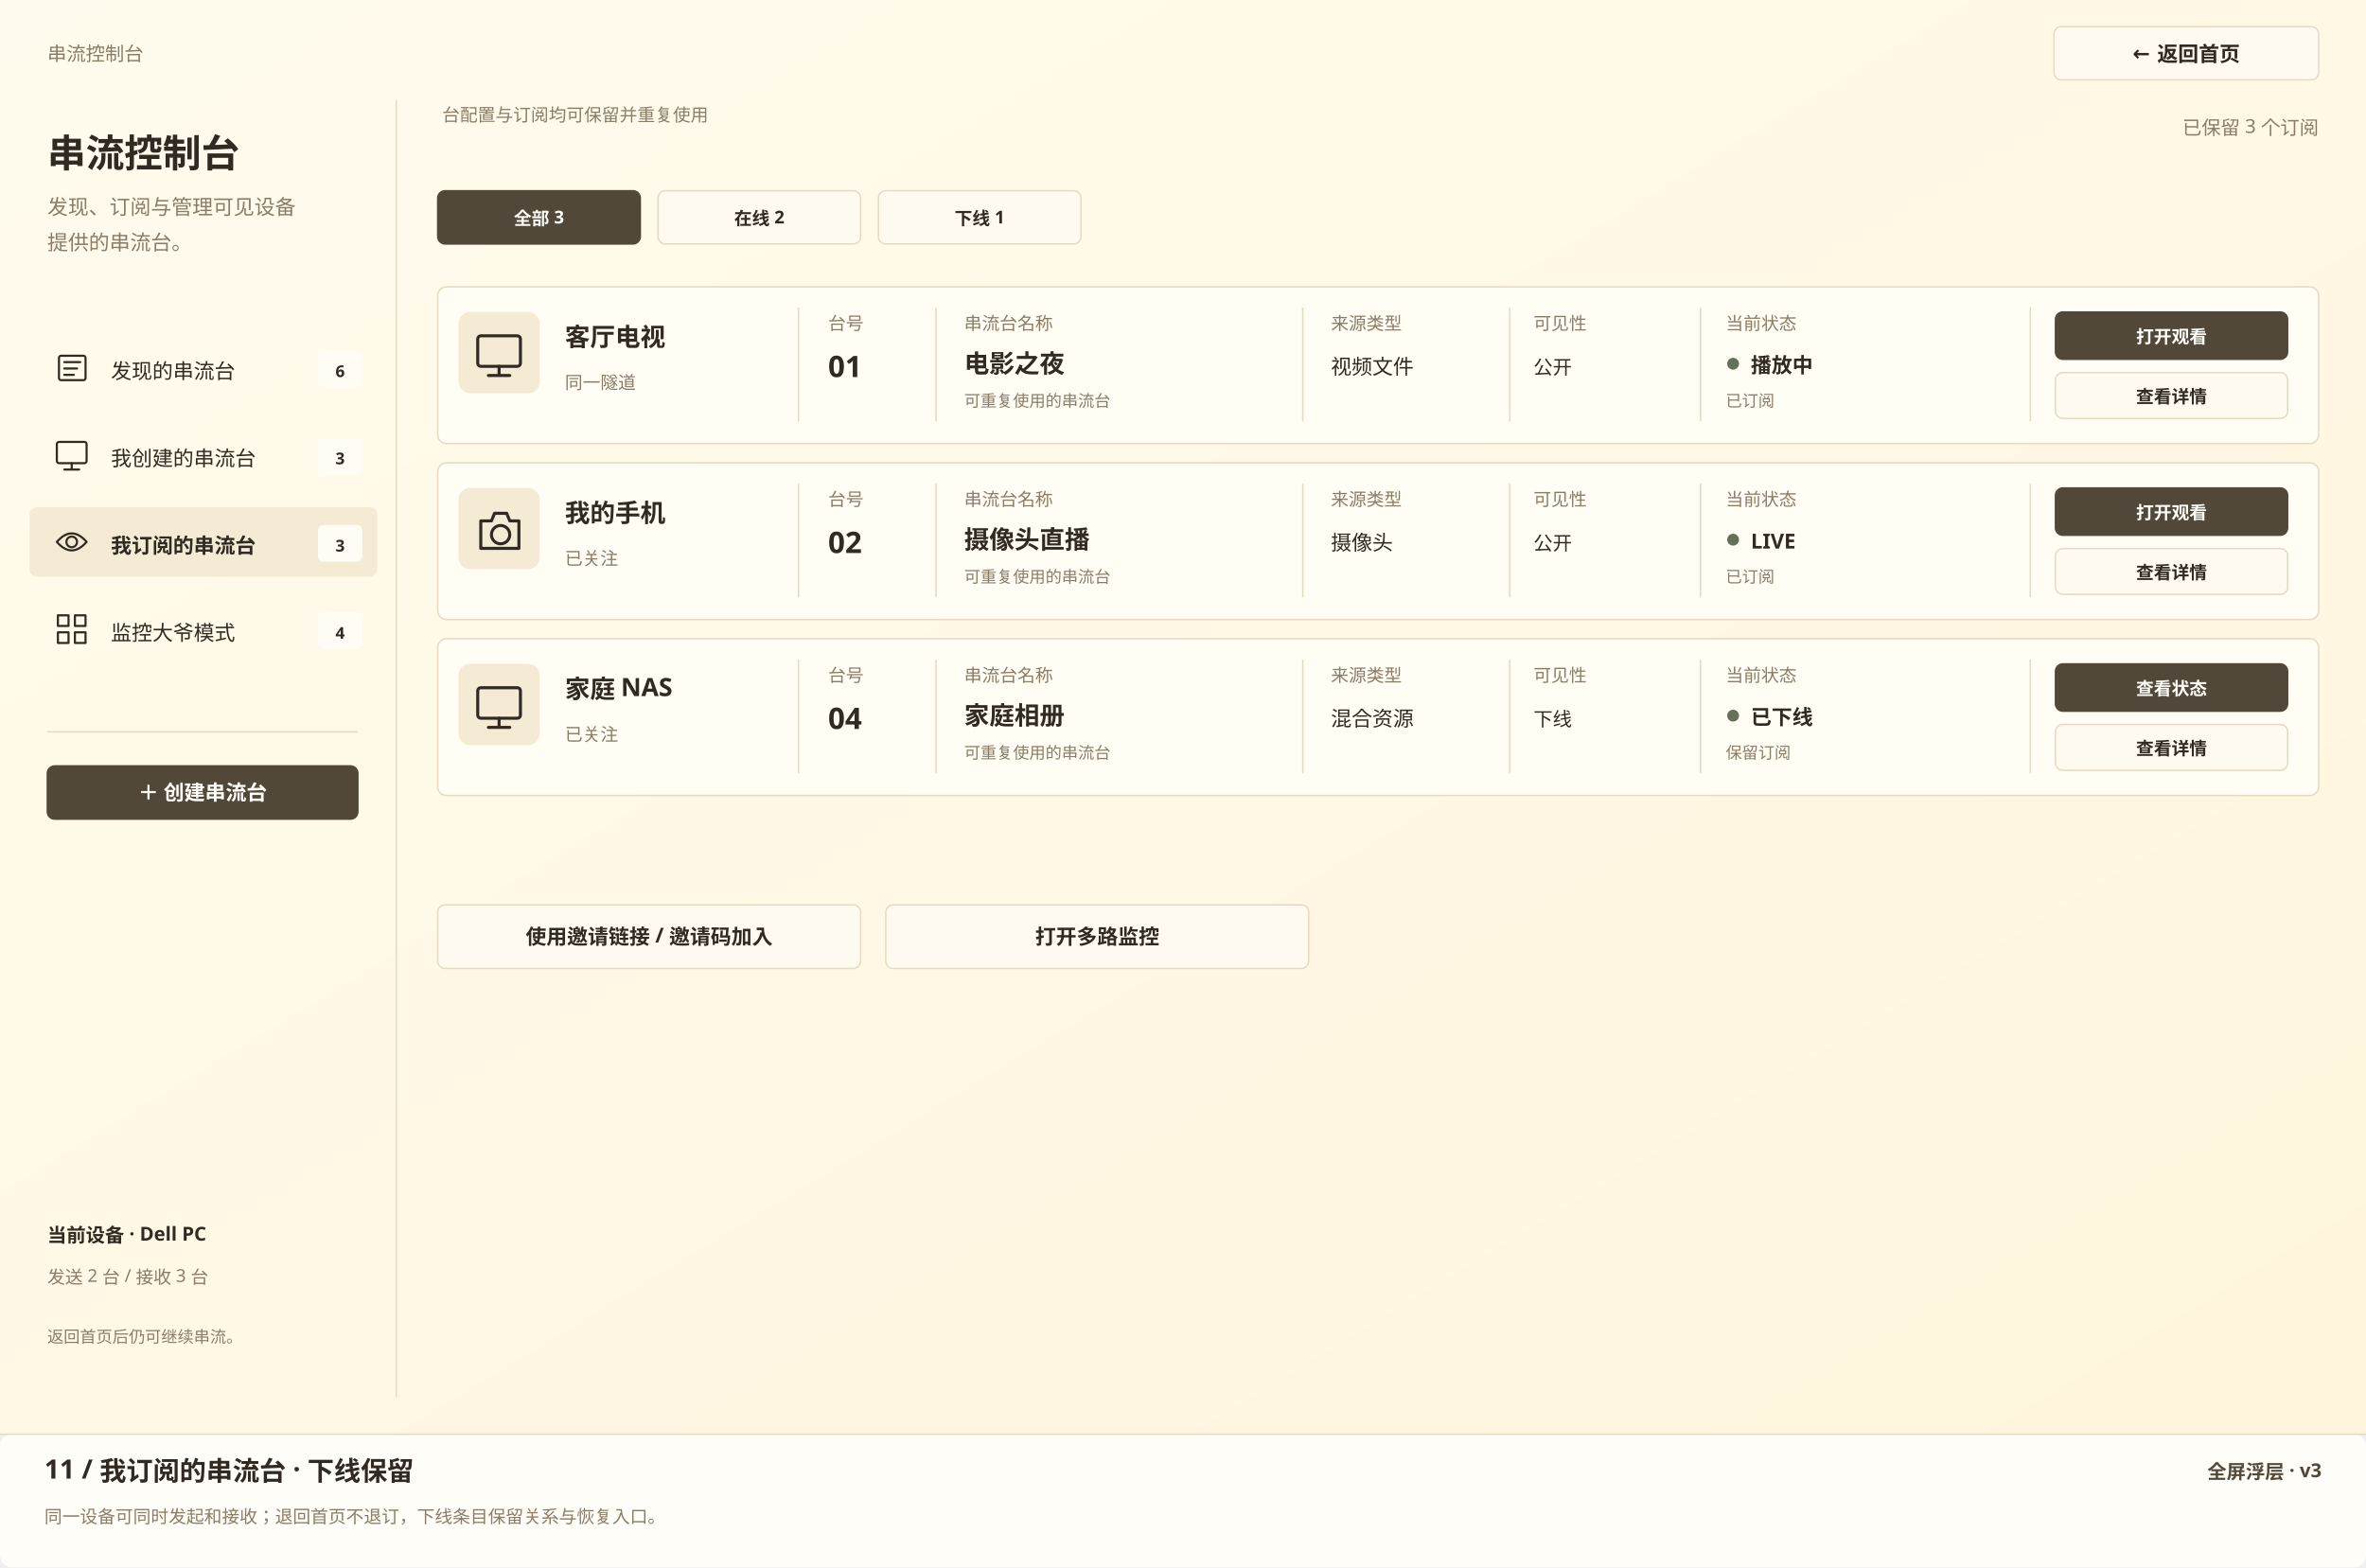
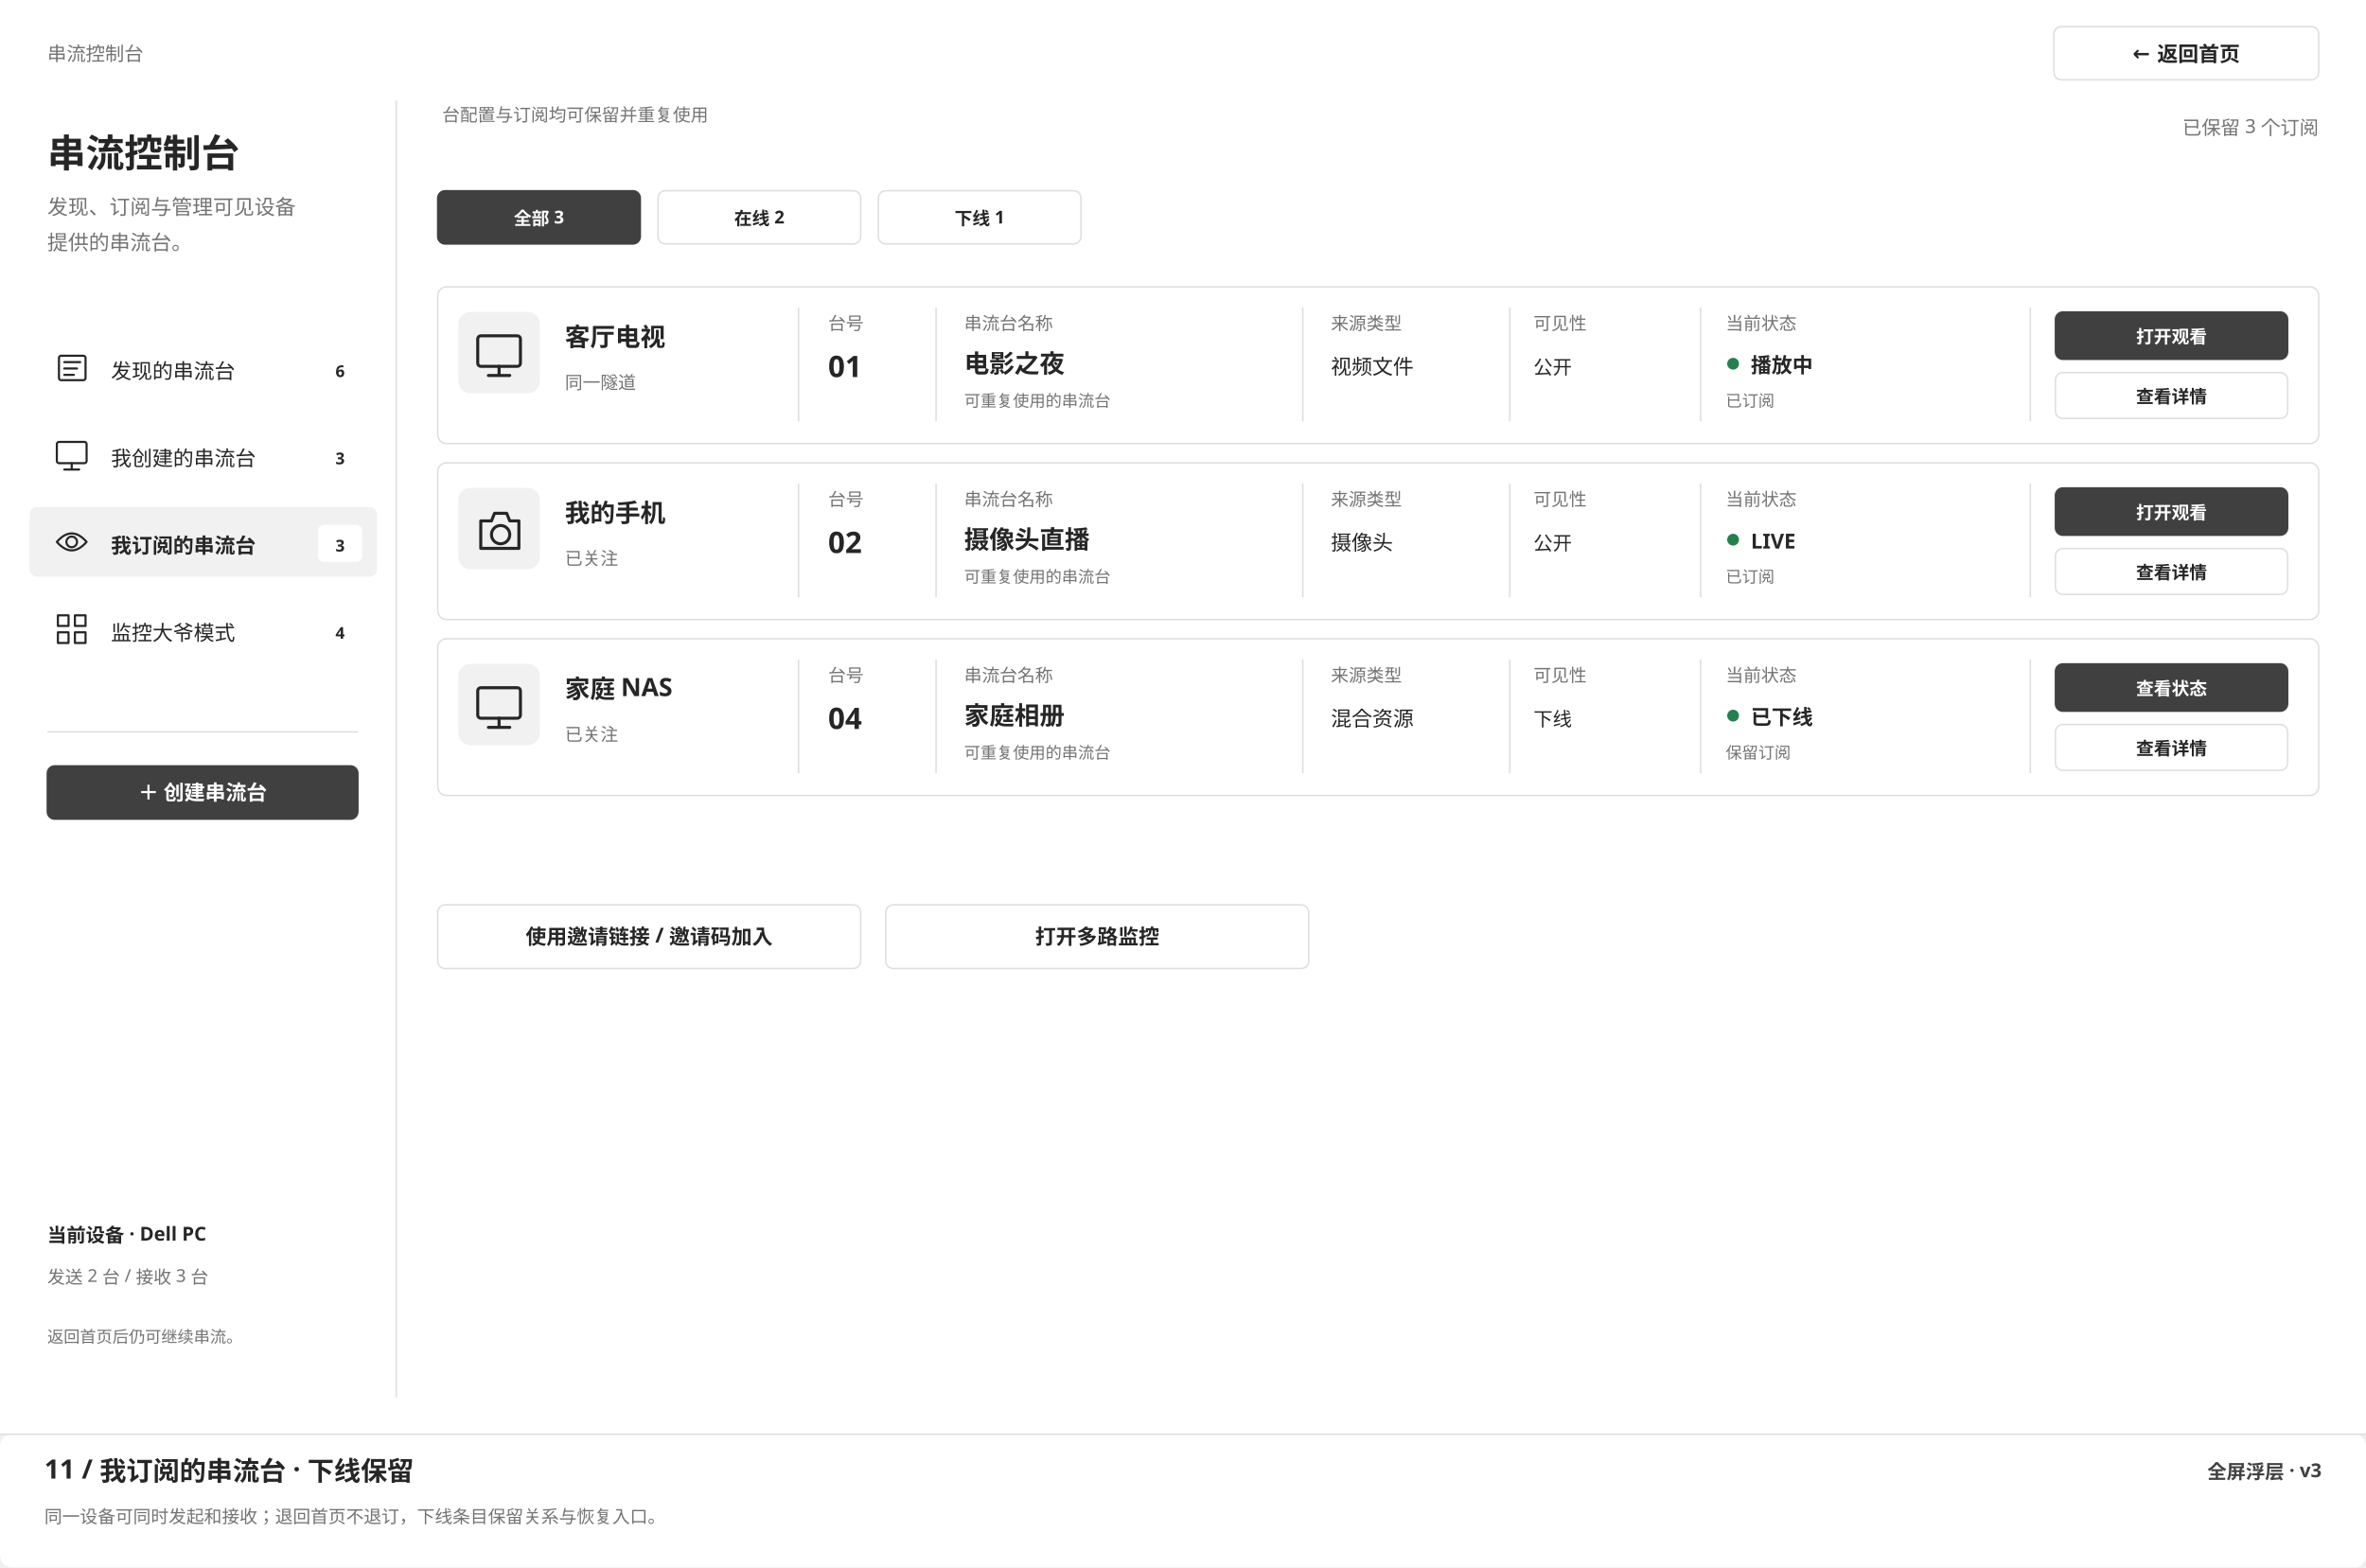
<svg xmlns="http://www.w3.org/2000/svg" width="1600" height="1060" viewBox="0 0 1600 1060">
  <defs>
    <linearGradient id="warm" x1="0" y1="0" x2="1" y2="1">
-       <stop stop-color="#fffbee" />
-       <stop offset="1" stop-color="#fff5dc" />
+       <stop stop-color="#ffffff" />
+       <stop offset="1" stop-color="#ffffff" />
    </linearGradient>
    <linearGradient id="land" x1="0" y1="0" x2="0" y2="1">
-       <stop stop-color="#aea58e" />
-       <stop offset="1" stop-color="#68614f" />
+       <stop stop-color="#a8a8a8" />
+       <stop offset="1" stop-color="#666666" />
    </linearGradient>
    <filter id="shadow">
-       <feDropShadow dx="0" dy="6" stdDeviation="9" flood-color="#3e3525" flood-opacity=".16" />
+       <feDropShadow dx="0" dy="6" stdDeviation="9" flood-color="#000000" flood-opacity=".16" />
    </filter>
  </defs>
  <rect x="0" y="0" width="1600" height="970" rx="0" fill="url(#warm)" stroke="none" />
-   <text x="32" y="41" font-family="Microsoft YaHei, Segoe UI, sans-serif" font-size="13" font-weight="400" text-anchor="start" fill="#8a7c67">串流控制台</text>
+   <text x="32" y="41" font-family="Microsoft YaHei, Segoe UI, sans-serif" font-size="13" font-weight="400" text-anchor="start" fill="#737373">串流控制台</text>
  <a href="02-discovery.svg" aria-label="返回串流控制台">
    <rect x="28" y="15" width="205" height="37" fill="transparent" />
  </a>
-   <rect x="1389" y="18" width="179" height="36" rx="5" fill="#fffaf0" stroke="#e6dac4" />
-   <text x="1478.5" y="41" font-family="Microsoft YaHei, Segoe UI, sans-serif" font-size="14" font-weight="600" text-anchor="middle" fill="#302a22">← 返回首页</text>
+   <rect x="1389" y="18" width="179" height="36" rx="5" fill="#ffffff" stroke="#dedede" />
+   <text x="1478.5" y="41" font-family="Microsoft YaHei, Segoe UI, sans-serif" font-size="14" font-weight="600" text-anchor="middle" fill="#262626">← 返回首页</text>
  <a href="22-home-background.svg" aria-label="← 返回首页">
    <rect x="1389" y="18" width="179" height="36" fill="transparent" />
  </a>
-   <line x1="268" y1="68" x2="268" y2="945" stroke="#e6dac4" stroke-width="1" />
-   <text x="32" y="113" font-family="Microsoft YaHei, Segoe UI, sans-serif" font-size="26" font-weight="700" text-anchor="start" fill="#302a22">串流控制台</text>
-   <text x="32" y="145" font-family="Microsoft YaHei, Segoe UI, sans-serif" font-size="14" font-weight="400" text-anchor="start" fill="#8a7c67">发现、订阅与管理可见设备</text>
-   <text x="32" y="169" font-family="Microsoft YaHei, Segoe UI, sans-serif" font-size="14" font-weight="400" text-anchor="start" fill="#8a7c67">提供的串流台。</text>
-   <g transform="translate(37 237) scale(0.71875)" fill="none" stroke="#302a22" stroke-width="2" stroke-linecap="round" stroke-linejoin="round">
+   <line x1="268" y1="68" x2="268" y2="945" stroke="#dedede" stroke-width="1" />
+   <text x="32" y="113" font-family="Microsoft YaHei, Segoe UI, sans-serif" font-size="26" font-weight="700" text-anchor="start" fill="#262626">串流控制台</text>
+   <text x="32" y="145" font-family="Microsoft YaHei, Segoe UI, sans-serif" font-size="14" font-weight="400" text-anchor="start" fill="#737373">发现、订阅与管理可见设备</text>
+   <text x="32" y="169" font-family="Microsoft YaHei, Segoe UI, sans-serif" font-size="14" font-weight="400" text-anchor="start" fill="#737373">提供的串流台。</text>
+   <g transform="translate(37 237) scale(0.71875)" fill="none" stroke="#262626" stroke-width="2" stroke-linecap="round" stroke-linejoin="round">
    <rect x="4" y="5" width="25" height="23" rx="2" />
    <path d="M9 11h15M9 17h12M9 23h9" />
  </g>
-   <text x="75" y="256" font-family="Microsoft YaHei, Segoe UI, sans-serif" font-size="14" font-weight="500" text-anchor="start" fill="#302a22">发现的串流台</text>
-   <rect x="215" y="237" width="30" height="25" rx="4" fill="#fffcf5" stroke="none" />
-   <text x="230" y="255" font-family="Microsoft YaHei, Segoe UI, sans-serif" font-size="11" font-weight="600" text-anchor="middle" fill="#302a22">6</text>
+   <text x="75" y="256" font-family="Microsoft YaHei, Segoe UI, sans-serif" font-size="14" font-weight="500" text-anchor="start" fill="#262626">发现的串流台</text>
+   <rect x="215" y="237" width="30" height="25" rx="4" fill="#ffffff" stroke="none" />
+   <text x="230" y="255" font-family="Microsoft YaHei, Segoe UI, sans-serif" font-size="11" font-weight="600" text-anchor="middle" fill="#262626">6</text>
  <a href="02-discovery.svg" aria-label="发现的串流台">
    <rect x="20" y="225" width="235" height="47" fill="transparent" />
  </a>
-   <g transform="translate(37 296) scale(0.71875)" fill="none" stroke="#302a22" stroke-width="2" stroke-linecap="round" stroke-linejoin="round">
+   <g transform="translate(37 296) scale(0.71875)" fill="none" stroke="#262626" stroke-width="2" stroke-linecap="round" stroke-linejoin="round">
    <rect x="2" y="4" width="28" height="20" rx="2" />
    <path d="M16 24v6M9 30h14" />
  </g>
-   <text x="75" y="315" font-family="Microsoft YaHei, Segoe UI, sans-serif" font-size="14" font-weight="500" text-anchor="start" fill="#302a22">我创建的串流台</text>
-   <rect x="215" y="296" width="30" height="25" rx="4" fill="#fffcf5" stroke="none" />
-   <text x="230" y="314" font-family="Microsoft YaHei, Segoe UI, sans-serif" font-size="11" font-weight="600" text-anchor="middle" fill="#302a22">3</text>
+   <text x="75" y="315" font-family="Microsoft YaHei, Segoe UI, sans-serif" font-size="14" font-weight="500" text-anchor="start" fill="#262626">我创建的串流台</text>
+   <rect x="215" y="296" width="30" height="25" rx="4" fill="#ffffff" stroke="none" />
+   <text x="230" y="314" font-family="Microsoft YaHei, Segoe UI, sans-serif" font-size="11" font-weight="600" text-anchor="middle" fill="#262626">3</text>
  <a href="10-my-stations.svg" aria-label="我创建的串流台">
    <rect x="20" y="284" width="235" height="47" fill="transparent" />
  </a>
-   <rect x="20" y="343" width="235" height="47" rx="5" fill="#f5ead4" stroke="none" />
-   <g transform="translate(37 355) scale(0.71875)" fill="none" stroke="#302a22" stroke-width="2" stroke-linecap="round" stroke-linejoin="round">
+   <rect x="20" y="343" width="235" height="47" rx="5" fill="#f1f1f1" stroke="none" />
+   <g transform="translate(37 355) scale(0.71875)" fill="none" stroke="#262626" stroke-width="2" stroke-linecap="round" stroke-linejoin="round">
    <path d="M2 16Q16 0 30 16 16 32 2 16z" />
    <circle cx="16" cy="16" r="5" />
  </g>
-   <text x="75" y="374" font-family="Microsoft YaHei, Segoe UI, sans-serif" font-size="14" font-weight="700" text-anchor="start" fill="#302a22">我订阅的串流台</text>
-   <rect x="215" y="355" width="30" height="25" rx="4" fill="#fffcf5" stroke="none" />
-   <text x="230" y="373" font-family="Microsoft YaHei, Segoe UI, sans-serif" font-size="11" font-weight="600" text-anchor="middle" fill="#302a22">3</text>
+   <text x="75" y="374" font-family="Microsoft YaHei, Segoe UI, sans-serif" font-size="14" font-weight="700" text-anchor="start" fill="#262626">我订阅的串流台</text>
+   <rect x="215" y="355" width="30" height="25" rx="4" fill="#ffffff" stroke="none" />
+   <text x="230" y="373" font-family="Microsoft YaHei, Segoe UI, sans-serif" font-size="11" font-weight="600" text-anchor="middle" fill="#262626">3</text>
  <a href="11-my-subscriptions.svg" aria-label="我订阅的串流台">
    <rect x="20" y="343" width="235" height="47" fill="transparent" />
  </a>
-   <g transform="translate(37 414) scale(0.71875)" fill="none" stroke="#302a22" stroke-width="2" stroke-linecap="round" stroke-linejoin="round">
+   <g transform="translate(37 414) scale(0.71875)" fill="none" stroke="#262626" stroke-width="2" stroke-linecap="round" stroke-linejoin="round">
    <rect x="3" y="3" width="10" height="10" />
    <rect x="19" y="3" width="10" height="10" />
    <rect x="3" y="19" width="10" height="10" />
    <rect x="19" y="19" width="10" height="10" />
  </g>
-   <text x="75" y="433" font-family="Microsoft YaHei, Segoe UI, sans-serif" font-size="14" font-weight="500" text-anchor="start" fill="#302a22">监控大爷模式</text>
-   <rect x="215" y="414" width="30" height="25" rx="4" fill="#fffcf5" stroke="none" />
-   <text x="230" y="432" font-family="Microsoft YaHei, Segoe UI, sans-serif" font-size="11" font-weight="600" text-anchor="middle" fill="#302a22">4</text>
+   <text x="75" y="433" font-family="Microsoft YaHei, Segoe UI, sans-serif" font-size="14" font-weight="500" text-anchor="start" fill="#262626">监控大爷模式</text>
+   <rect x="215" y="414" width="30" height="25" rx="4" fill="#ffffff" stroke="none" />
+   <text x="230" y="432" font-family="Microsoft YaHei, Segoe UI, sans-serif" font-size="11" font-weight="600" text-anchor="middle" fill="#262626">4</text>
  <a href="08-monitor-wall.svg" aria-label="监控大爷模式">
    <rect x="20" y="402" width="235" height="47" fill="transparent" />
  </a>
-   <line x1="32" y1="495" x2="242" y2="495" stroke="#e6dac4" stroke-width="1" />
-   <rect x="32" y="518" width="210" height="36" rx="5" fill="#51483a" stroke="#51483a" />
-   <text x="137" y="541" font-family="Microsoft YaHei, Segoe UI, sans-serif" font-size="14" font-weight="600" text-anchor="middle" fill="#fffdf7">＋ 创建串流台</text>
+   <line x1="32" y1="495" x2="242" y2="495" stroke="#dedede" stroke-width="1" />
+   <rect x="32" y="518" width="210" height="36" rx="5" fill="#404040" stroke="#404040" />
+   <text x="137" y="541" font-family="Microsoft YaHei, Segoe UI, sans-serif" font-size="14" font-weight="600" text-anchor="middle" fill="#ffffff">＋ 创建串流台</text>
  <a href="03-create-edit.svg" aria-label="＋ 创建串流台">
    <rect x="32" y="518" width="210" height="36" fill="transparent" />
  </a>
-   <text x="32" y="840" font-family="Microsoft YaHei, Segoe UI, sans-serif" font-size="13" font-weight="600" text-anchor="start" fill="#302a22">当前设备 · Dell PC</text>
-   <text x="32" y="868" font-family="Microsoft YaHei, Segoe UI, sans-serif" font-size="12" font-weight="400" text-anchor="start" fill="#8a7c67">发送 2 台 / 接收 3 台</text>
-   <text x="32" y="908" font-family="Microsoft YaHei, Segoe UI, sans-serif" font-size="11" font-weight="400" text-anchor="start" fill="#8a7c67">返回首页后仍可继续串流。</text>
-   <text x="299" y="82" font-family="Microsoft YaHei, Segoe UI, sans-serif" font-size="12" font-weight="400" text-anchor="start" fill="#8a7c67">台配置与订阅均可保留并重复使用</text>
-   <text x="1568" y="91" font-family="Microsoft YaHei, Segoe UI, sans-serif" font-size="13" font-weight="500" text-anchor="end" fill="#8a7c67">已保留 3 个订阅</text>
-   <rect x="296" y="129" width="137" height="36" rx="5" fill="#51483a" stroke="#51483a" />
-   <text x="364.5" y="152" font-family="Microsoft YaHei, Segoe UI, sans-serif" font-size="12" font-weight="600" text-anchor="middle" fill="#fffdf7">全部  3</text>
+   <text x="32" y="840" font-family="Microsoft YaHei, Segoe UI, sans-serif" font-size="13" font-weight="600" text-anchor="start" fill="#262626">当前设备 · Dell PC</text>
+   <text x="32" y="868" font-family="Microsoft YaHei, Segoe UI, sans-serif" font-size="12" font-weight="400" text-anchor="start" fill="#737373">发送 2 台 / 接收 3 台</text>
+   <text x="32" y="908" font-family="Microsoft YaHei, Segoe UI, sans-serif" font-size="11" font-weight="400" text-anchor="start" fill="#737373">返回首页后仍可继续串流。</text>
+   <text x="299" y="82" font-family="Microsoft YaHei, Segoe UI, sans-serif" font-size="12" font-weight="400" text-anchor="start" fill="#737373">台配置与订阅均可保留并重复使用</text>
+   <text x="1568" y="91" font-family="Microsoft YaHei, Segoe UI, sans-serif" font-size="13" font-weight="500" text-anchor="end" fill="#737373">已保留 3 个订阅</text>
+   <rect x="296" y="129" width="137" height="36" rx="5" fill="#404040" stroke="#404040" />
+   <text x="364.5" y="152" font-family="Microsoft YaHei, Segoe UI, sans-serif" font-size="12" font-weight="600" text-anchor="middle" fill="#ffffff">全部  3</text>
  <a href="11-my-subscriptions.svg" aria-label="全部  3">
    <rect x="296" y="129" width="137" height="36" fill="transparent" />
  </a>
-   <rect x="445" y="129" width="137" height="36" rx="5" fill="#fffaf0" stroke="#e6dac4" />
-   <text x="513.5" y="152" font-family="Microsoft YaHei, Segoe UI, sans-serif" font-size="12" font-weight="600" text-anchor="middle" fill="#302a22">在线  2</text>
+   <rect x="445" y="129" width="137" height="36" rx="5" fill="#ffffff" stroke="#dedede" />
+   <text x="513.5" y="152" font-family="Microsoft YaHei, Segoe UI, sans-serif" font-size="12" font-weight="600" text-anchor="middle" fill="#262626">在线  2</text>
  <a href="11-my-subscriptions.svg" aria-label="在线  2">
    <rect x="445" y="129" width="137" height="36" fill="transparent" />
  </a>
-   <rect x="594" y="129" width="137" height="36" rx="5" fill="#fffaf0" stroke="#e6dac4" />
-   <text x="662.5" y="152" font-family="Microsoft YaHei, Segoe UI, sans-serif" font-size="12" font-weight="600" text-anchor="middle" fill="#302a22">下线  1</text>
+   <rect x="594" y="129" width="137" height="36" rx="5" fill="#ffffff" stroke="#dedede" />
+   <text x="662.5" y="152" font-family="Microsoft YaHei, Segoe UI, sans-serif" font-size="12" font-weight="600" text-anchor="middle" fill="#262626">下线  1</text>
  <a href="11-my-subscriptions.svg" aria-label="下线  1">
    <rect x="594" y="129" width="137" height="36" fill="transparent" />
  </a>
-   <rect x="296" y="194" width="1272" height="106" rx="6" fill="#fffdf4" stroke="#e6dac4" />
-   <rect x="310" y="211" width="55" height="55" rx="8" fill="#f5ead4" stroke="none" />
-   <g transform="translate(321 223) scale(1.03125)" fill="none" stroke="#302a22" stroke-width="2" stroke-linecap="round" stroke-linejoin="round">
+   <rect x="296" y="194" width="1272" height="106" rx="6" fill="#ffffff" stroke="#dedede" />
+   <rect x="310" y="211" width="55" height="55" rx="8" fill="#f1f1f1" stroke="none" />
+   <g transform="translate(321 223) scale(1.03125)" fill="none" stroke="#262626" stroke-width="2" stroke-linecap="round" stroke-linejoin="round">
    <rect x="2" y="4" width="28" height="20" rx="2" />
    <path d="M16 24v6M9 30h14" />
  </g>
-   <text x="382" y="234" font-family="Microsoft YaHei, Segoe UI, sans-serif" font-size="17" font-weight="700" text-anchor="start" fill="#302a22">客厅电视</text>
-   <text x="382" y="263" font-family="Microsoft YaHei, Segoe UI, sans-serif" font-size="12" font-weight="400" text-anchor="start" fill="#8a7c67">同一隧道</text>
-   <line x1="540" y1="208" x2="540" y2="285" stroke="#e6dac4" stroke-width="1" />
-   <line x1="633" y1="208" x2="633" y2="285" stroke="#e6dac4" stroke-width="1" />
-   <line x1="881" y1="208" x2="881" y2="285" stroke="#e6dac4" stroke-width="1" />
-   <line x1="1021" y1="208" x2="1021" y2="285" stroke="#e6dac4" stroke-width="1" />
-   <line x1="1150" y1="208" x2="1150" y2="285" stroke="#e6dac4" stroke-width="1" />
-   <line x1="1373" y1="208" x2="1373" y2="285" stroke="#e6dac4" stroke-width="1" />
-   <text x="560" y="223" font-family="Microsoft YaHei, Segoe UI, sans-serif" font-size="12" font-weight="400" text-anchor="start" fill="#8a7c67">台号</text>
-   <text x="560" y="255" font-family="Microsoft YaHei, Segoe UI, sans-serif" font-size="20" font-weight="700" text-anchor="start" fill="#302a22">01</text>
-   <text x="652" y="223" font-family="Microsoft YaHei, Segoe UI, sans-serif" font-size="12" font-weight="400" text-anchor="start" fill="#8a7c67">串流台名称</text>
-   <text x="652" y="252" font-family="Microsoft YaHei, Segoe UI, sans-serif" font-size="17" font-weight="700" text-anchor="start" fill="#302a22">电影之夜</text>
-   <text x="652" y="275" font-family="Microsoft YaHei, Segoe UI, sans-serif" font-size="11" font-weight="400" text-anchor="start" fill="#8a7c67">可重复使用的串流台</text>
-   <text x="900" y="223" font-family="Microsoft YaHei, Segoe UI, sans-serif" font-size="12" font-weight="400" text-anchor="start" fill="#8a7c67">来源类型</text>
-   <text x="900" y="253" font-family="Microsoft YaHei, Segoe UI, sans-serif" font-size="14" font-weight="400" text-anchor="start" fill="#302a22">视频文件</text>
-   <text x="1037" y="223" font-family="Microsoft YaHei, Segoe UI, sans-serif" font-size="12" font-weight="400" text-anchor="start" fill="#8a7c67">可见性</text>
-   <text x="1037" y="253" font-family="Microsoft YaHei, Segoe UI, sans-serif" font-size="13" font-weight="400" text-anchor="start" fill="#302a22">公开</text>
-   <text x="1167" y="223" font-family="Microsoft YaHei, Segoe UI, sans-serif" font-size="12" font-weight="400" text-anchor="start" fill="#8a7c67">当前状态</text>
-   <circle cx="1172" cy="246" r="4" fill="#63715b" stroke="none" />
-   <text x="1184" y="252" font-family="Microsoft YaHei, Segoe UI, sans-serif" font-size="14" font-weight="600" text-anchor="start" fill="#302a22">播放中</text>
-   <text x="1167" y="275" font-family="Microsoft YaHei, Segoe UI, sans-serif" font-size="11" font-weight="400" text-anchor="start" fill="#8a7c67">已订阅</text>
-   <rect x="1390" y="211" width="157" height="32" rx="5" fill="#51483a" stroke="#51483a" />
-   <text x="1468.5" y="232" font-family="Microsoft YaHei, Segoe UI, sans-serif" font-size="12" font-weight="600" text-anchor="middle" fill="#fffdf7">打开观看</text>
+   <text x="382" y="234" font-family="Microsoft YaHei, Segoe UI, sans-serif" font-size="17" font-weight="700" text-anchor="start" fill="#262626">客厅电视</text>
+   <text x="382" y="263" font-family="Microsoft YaHei, Segoe UI, sans-serif" font-size="12" font-weight="400" text-anchor="start" fill="#737373">同一隧道</text>
+   <line x1="540" y1="208" x2="540" y2="285" stroke="#dedede" stroke-width="1" />
+   <line x1="633" y1="208" x2="633" y2="285" stroke="#dedede" stroke-width="1" />
+   <line x1="881" y1="208" x2="881" y2="285" stroke="#dedede" stroke-width="1" />
+   <line x1="1021" y1="208" x2="1021" y2="285" stroke="#dedede" stroke-width="1" />
+   <line x1="1150" y1="208" x2="1150" y2="285" stroke="#dedede" stroke-width="1" />
+   <line x1="1373" y1="208" x2="1373" y2="285" stroke="#dedede" stroke-width="1" />
+   <text x="560" y="223" font-family="Microsoft YaHei, Segoe UI, sans-serif" font-size="12" font-weight="400" text-anchor="start" fill="#737373">台号</text>
+   <text x="560" y="255" font-family="Microsoft YaHei, Segoe UI, sans-serif" font-size="20" font-weight="700" text-anchor="start" fill="#262626">01</text>
+   <text x="652" y="223" font-family="Microsoft YaHei, Segoe UI, sans-serif" font-size="12" font-weight="400" text-anchor="start" fill="#737373">串流台名称</text>
+   <text x="652" y="252" font-family="Microsoft YaHei, Segoe UI, sans-serif" font-size="17" font-weight="700" text-anchor="start" fill="#262626">电影之夜</text>
+   <text x="652" y="275" font-family="Microsoft YaHei, Segoe UI, sans-serif" font-size="11" font-weight="400" text-anchor="start" fill="#737373">可重复使用的串流台</text>
+   <text x="900" y="223" font-family="Microsoft YaHei, Segoe UI, sans-serif" font-size="12" font-weight="400" text-anchor="start" fill="#737373">来源类型</text>
+   <text x="900" y="253" font-family="Microsoft YaHei, Segoe UI, sans-serif" font-size="14" font-weight="400" text-anchor="start" fill="#262626">视频文件</text>
+   <text x="1037" y="223" font-family="Microsoft YaHei, Segoe UI, sans-serif" font-size="12" font-weight="400" text-anchor="start" fill="#737373">可见性</text>
+   <text x="1037" y="253" font-family="Microsoft YaHei, Segoe UI, sans-serif" font-size="13" font-weight="400" text-anchor="start" fill="#262626">公开</text>
+   <text x="1167" y="223" font-family="Microsoft YaHei, Segoe UI, sans-serif" font-size="12" font-weight="400" text-anchor="start" fill="#737373">当前状态</text>
+   <circle cx="1172" cy="246" r="4" fill="#25804d" stroke="none" />
+   <text x="1184" y="252" font-family="Microsoft YaHei, Segoe UI, sans-serif" font-size="14" font-weight="600" text-anchor="start" fill="#262626">播放中</text>
+   <text x="1167" y="275" font-family="Microsoft YaHei, Segoe UI, sans-serif" font-size="11" font-weight="400" text-anchor="start" fill="#737373">已订阅</text>
+   <rect x="1390" y="211" width="157" height="32" rx="5" fill="#404040" stroke="#404040" />
+   <text x="1468.5" y="232" font-family="Microsoft YaHei, Segoe UI, sans-serif" font-size="12" font-weight="600" text-anchor="middle" fill="#ffffff">打开观看</text>
  <a href="07-receiver.svg" aria-label="打开观看">
    <rect x="1390" y="211" width="157" height="32" fill="transparent" />
  </a>
-   <rect x="1390" y="252" width="157" height="31" rx="5" fill="#fffaf0" stroke="#e6dac4" />
-   <text x="1468.5" y="272.5" font-family="Microsoft YaHei, Segoe UI, sans-serif" font-size="12" font-weight="600" text-anchor="middle" fill="#302a22">查看详情</text>
+   <rect x="1390" y="252" width="157" height="31" rx="5" fill="#ffffff" stroke="#dedede" />
+   <text x="1468.5" y="272.5" font-family="Microsoft YaHei, Segoe UI, sans-serif" font-size="12" font-weight="600" text-anchor="middle" fill="#262626">查看详情</text>
  <a href="07-receiver.svg" aria-label="查看详情">
    <rect x="1390" y="252" width="157" height="31" fill="transparent" />
  </a>
-   <rect x="296" y="313" width="1272" height="106" rx="6" fill="#fffdf4" stroke="#e6dac4" />
-   <rect x="310" y="330" width="55" height="55" rx="8" fill="#f5ead4" stroke="none" />
-   <g transform="translate(321 342) scale(1.03125)" fill="none" stroke="#302a22" stroke-width="2" stroke-linecap="round" stroke-linejoin="round">
+   <rect x="296" y="313" width="1272" height="106" rx="6" fill="#ffffff" stroke="#dedede" />
+   <rect x="310" y="330" width="55" height="55" rx="8" fill="#f1f1f1" stroke="none" />
+   <g transform="translate(321 342) scale(1.03125)" fill="none" stroke="#262626" stroke-width="2" stroke-linecap="round" stroke-linejoin="round">
    <path d="M4 10h7l2-5h8l2 5h6v18H4z" />
    <circle cx="17" cy="19" r="6" />
  </g>
-   <text x="382" y="353" font-family="Microsoft YaHei, Segoe UI, sans-serif" font-size="17" font-weight="700" text-anchor="start" fill="#302a22">我的手机</text>
-   <text x="382" y="382" font-family="Microsoft YaHei, Segoe UI, sans-serif" font-size="12" font-weight="400" text-anchor="start" fill="#8a7c67">已关注</text>
-   <line x1="540" y1="327" x2="540" y2="404" stroke="#e6dac4" stroke-width="1" />
-   <line x1="633" y1="327" x2="633" y2="404" stroke="#e6dac4" stroke-width="1" />
-   <line x1="881" y1="327" x2="881" y2="404" stroke="#e6dac4" stroke-width="1" />
-   <line x1="1021" y1="327" x2="1021" y2="404" stroke="#e6dac4" stroke-width="1" />
-   <line x1="1150" y1="327" x2="1150" y2="404" stroke="#e6dac4" stroke-width="1" />
-   <line x1="1373" y1="327" x2="1373" y2="404" stroke="#e6dac4" stroke-width="1" />
-   <text x="560" y="342" font-family="Microsoft YaHei, Segoe UI, sans-serif" font-size="12" font-weight="400" text-anchor="start" fill="#8a7c67">台号</text>
-   <text x="560" y="374" font-family="Microsoft YaHei, Segoe UI, sans-serif" font-size="20" font-weight="700" text-anchor="start" fill="#302a22">02</text>
-   <text x="652" y="342" font-family="Microsoft YaHei, Segoe UI, sans-serif" font-size="12" font-weight="400" text-anchor="start" fill="#8a7c67">串流台名称</text>
-   <text x="652" y="371" font-family="Microsoft YaHei, Segoe UI, sans-serif" font-size="17" font-weight="700" text-anchor="start" fill="#302a22">摄像头直播</text>
-   <text x="652" y="394" font-family="Microsoft YaHei, Segoe UI, sans-serif" font-size="11" font-weight="400" text-anchor="start" fill="#8a7c67">可重复使用的串流台</text>
-   <text x="900" y="342" font-family="Microsoft YaHei, Segoe UI, sans-serif" font-size="12" font-weight="400" text-anchor="start" fill="#8a7c67">来源类型</text>
-   <text x="900" y="372" font-family="Microsoft YaHei, Segoe UI, sans-serif" font-size="14" font-weight="400" text-anchor="start" fill="#302a22">摄像头</text>
-   <text x="1037" y="342" font-family="Microsoft YaHei, Segoe UI, sans-serif" font-size="12" font-weight="400" text-anchor="start" fill="#8a7c67">可见性</text>
-   <text x="1037" y="372" font-family="Microsoft YaHei, Segoe UI, sans-serif" font-size="13" font-weight="400" text-anchor="start" fill="#302a22">公开</text>
-   <text x="1167" y="342" font-family="Microsoft YaHei, Segoe UI, sans-serif" font-size="12" font-weight="400" text-anchor="start" fill="#8a7c67">当前状态</text>
-   <circle cx="1172" cy="365" r="4" fill="#63715b" stroke="none" />
-   <text x="1184" y="371" font-family="Microsoft YaHei, Segoe UI, sans-serif" font-size="14" font-weight="600" text-anchor="start" fill="#302a22">LIVE</text>
-   <text x="1167" y="394" font-family="Microsoft YaHei, Segoe UI, sans-serif" font-size="11" font-weight="400" text-anchor="start" fill="#8a7c67">已订阅</text>
-   <rect x="1390" y="330" width="157" height="32" rx="5" fill="#51483a" stroke="#51483a" />
-   <text x="1468.5" y="351" font-family="Microsoft YaHei, Segoe UI, sans-serif" font-size="12" font-weight="600" text-anchor="middle" fill="#fffdf7">打开观看</text>
+   <text x="382" y="353" font-family="Microsoft YaHei, Segoe UI, sans-serif" font-size="17" font-weight="700" text-anchor="start" fill="#262626">我的手机</text>
+   <text x="382" y="382" font-family="Microsoft YaHei, Segoe UI, sans-serif" font-size="12" font-weight="400" text-anchor="start" fill="#737373">已关注</text>
+   <line x1="540" y1="327" x2="540" y2="404" stroke="#dedede" stroke-width="1" />
+   <line x1="633" y1="327" x2="633" y2="404" stroke="#dedede" stroke-width="1" />
+   <line x1="881" y1="327" x2="881" y2="404" stroke="#dedede" stroke-width="1" />
+   <line x1="1021" y1="327" x2="1021" y2="404" stroke="#dedede" stroke-width="1" />
+   <line x1="1150" y1="327" x2="1150" y2="404" stroke="#dedede" stroke-width="1" />
+   <line x1="1373" y1="327" x2="1373" y2="404" stroke="#dedede" stroke-width="1" />
+   <text x="560" y="342" font-family="Microsoft YaHei, Segoe UI, sans-serif" font-size="12" font-weight="400" text-anchor="start" fill="#737373">台号</text>
+   <text x="560" y="374" font-family="Microsoft YaHei, Segoe UI, sans-serif" font-size="20" font-weight="700" text-anchor="start" fill="#262626">02</text>
+   <text x="652" y="342" font-family="Microsoft YaHei, Segoe UI, sans-serif" font-size="12" font-weight="400" text-anchor="start" fill="#737373">串流台名称</text>
+   <text x="652" y="371" font-family="Microsoft YaHei, Segoe UI, sans-serif" font-size="17" font-weight="700" text-anchor="start" fill="#262626">摄像头直播</text>
+   <text x="652" y="394" font-family="Microsoft YaHei, Segoe UI, sans-serif" font-size="11" font-weight="400" text-anchor="start" fill="#737373">可重复使用的串流台</text>
+   <text x="900" y="342" font-family="Microsoft YaHei, Segoe UI, sans-serif" font-size="12" font-weight="400" text-anchor="start" fill="#737373">来源类型</text>
+   <text x="900" y="372" font-family="Microsoft YaHei, Segoe UI, sans-serif" font-size="14" font-weight="400" text-anchor="start" fill="#262626">摄像头</text>
+   <text x="1037" y="342" font-family="Microsoft YaHei, Segoe UI, sans-serif" font-size="12" font-weight="400" text-anchor="start" fill="#737373">可见性</text>
+   <text x="1037" y="372" font-family="Microsoft YaHei, Segoe UI, sans-serif" font-size="13" font-weight="400" text-anchor="start" fill="#262626">公开</text>
+   <text x="1167" y="342" font-family="Microsoft YaHei, Segoe UI, sans-serif" font-size="12" font-weight="400" text-anchor="start" fill="#737373">当前状态</text>
+   <circle cx="1172" cy="365" r="4" fill="#25804d" stroke="none" />
+   <text x="1184" y="371" font-family="Microsoft YaHei, Segoe UI, sans-serif" font-size="14" font-weight="600" text-anchor="start" fill="#262626">LIVE</text>
+   <text x="1167" y="394" font-family="Microsoft YaHei, Segoe UI, sans-serif" font-size="11" font-weight="400" text-anchor="start" fill="#737373">已订阅</text>
+   <rect x="1390" y="330" width="157" height="32" rx="5" fill="#404040" stroke="#404040" />
+   <text x="1468.5" y="351" font-family="Microsoft YaHei, Segoe UI, sans-serif" font-size="12" font-weight="600" text-anchor="middle" fill="#ffffff">打开观看</text>
  <a href="36-receiver-live.svg" aria-label="打开观看">
    <rect x="1390" y="330" width="157" height="32" fill="transparent" />
  </a>
-   <rect x="1390" y="371" width="157" height="31" rx="5" fill="#fffaf0" stroke="#e6dac4" />
-   <text x="1468.5" y="391.5" font-family="Microsoft YaHei, Segoe UI, sans-serif" font-size="12" font-weight="600" text-anchor="middle" fill="#302a22">查看详情</text>
+   <rect x="1390" y="371" width="157" height="31" rx="5" fill="#ffffff" stroke="#dedede" />
+   <text x="1468.5" y="391.5" font-family="Microsoft YaHei, Segoe UI, sans-serif" font-size="12" font-weight="600" text-anchor="middle" fill="#262626">查看详情</text>
  <a href="36-receiver-live.svg" aria-label="查看详情">
    <rect x="1390" y="371" width="157" height="31" fill="transparent" />
  </a>
-   <rect x="296" y="432" width="1272" height="106" rx="6" fill="#fffdf4" stroke="#e6dac4" />
-   <rect x="310" y="449" width="55" height="55" rx="8" fill="#f5ead4" stroke="none" />
-   <g transform="translate(321 461) scale(1.03125)" fill="none" stroke="#302a22" stroke-width="2" stroke-linecap="round" stroke-linejoin="round">
+   <rect x="296" y="432" width="1272" height="106" rx="6" fill="#ffffff" stroke="#dedede" />
+   <rect x="310" y="449" width="55" height="55" rx="8" fill="#f1f1f1" stroke="none" />
+   <g transform="translate(321 461) scale(1.03125)" fill="none" stroke="#262626" stroke-width="2" stroke-linecap="round" stroke-linejoin="round">
    <rect x="2" y="4" width="28" height="20" rx="2" />
    <path d="M16 24v6M9 30h14" />
  </g>
-   <text x="382" y="472" font-family="Microsoft YaHei, Segoe UI, sans-serif" font-size="17" font-weight="700" text-anchor="start" fill="#302a22">家庭 NAS</text>
-   <text x="382" y="501" font-family="Microsoft YaHei, Segoe UI, sans-serif" font-size="12" font-weight="400" text-anchor="start" fill="#8a7c67">已关注</text>
-   <line x1="540" y1="446" x2="540" y2="523" stroke="#e6dac4" stroke-width="1" />
-   <line x1="633" y1="446" x2="633" y2="523" stroke="#e6dac4" stroke-width="1" />
-   <line x1="881" y1="446" x2="881" y2="523" stroke="#e6dac4" stroke-width="1" />
-   <line x1="1021" y1="446" x2="1021" y2="523" stroke="#e6dac4" stroke-width="1" />
-   <line x1="1150" y1="446" x2="1150" y2="523" stroke="#e6dac4" stroke-width="1" />
-   <line x1="1373" y1="446" x2="1373" y2="523" stroke="#e6dac4" stroke-width="1" />
-   <text x="560" y="461" font-family="Microsoft YaHei, Segoe UI, sans-serif" font-size="12" font-weight="400" text-anchor="start" fill="#8a7c67">台号</text>
-   <text x="560" y="493" font-family="Microsoft YaHei, Segoe UI, sans-serif" font-size="20" font-weight="700" text-anchor="start" fill="#302a22">04</text>
-   <text x="652" y="461" font-family="Microsoft YaHei, Segoe UI, sans-serif" font-size="12" font-weight="400" text-anchor="start" fill="#8a7c67">串流台名称</text>
-   <text x="652" y="490" font-family="Microsoft YaHei, Segoe UI, sans-serif" font-size="17" font-weight="700" text-anchor="start" fill="#302a22">家庭相册</text>
-   <text x="652" y="513" font-family="Microsoft YaHei, Segoe UI, sans-serif" font-size="11" font-weight="400" text-anchor="start" fill="#8a7c67">可重复使用的串流台</text>
-   <text x="900" y="461" font-family="Microsoft YaHei, Segoe UI, sans-serif" font-size="12" font-weight="400" text-anchor="start" fill="#8a7c67">来源类型</text>
-   <text x="900" y="491" font-family="Microsoft YaHei, Segoe UI, sans-serif" font-size="14" font-weight="400" text-anchor="start" fill="#302a22">混合资源</text>
-   <text x="1037" y="461" font-family="Microsoft YaHei, Segoe UI, sans-serif" font-size="12" font-weight="400" text-anchor="start" fill="#8a7c67">可见性</text>
-   <text x="1037" y="491" font-family="Microsoft YaHei, Segoe UI, sans-serif" font-size="13" font-weight="400" text-anchor="start" fill="#302a22">下线</text>
-   <text x="1167" y="461" font-family="Microsoft YaHei, Segoe UI, sans-serif" font-size="12" font-weight="400" text-anchor="start" fill="#8a7c67">当前状态</text>
-   <circle cx="1172" cy="484" r="4" fill="#63715b" stroke="none" />
-   <text x="1184" y="490" font-family="Microsoft YaHei, Segoe UI, sans-serif" font-size="14" font-weight="600" text-anchor="start" fill="#302a22">已下线</text>
-   <text x="1167" y="513" font-family="Microsoft YaHei, Segoe UI, sans-serif" font-size="11" font-weight="400" text-anchor="start" fill="#8a7c67">保留订阅</text>
-   <rect x="1390" y="449" width="157" height="32" rx="5" fill="#51483a" stroke="#51483a" />
-   <text x="1468.5" y="470" font-family="Microsoft YaHei, Segoe UI, sans-serif" font-size="12" font-weight="600" text-anchor="middle" fill="#fffdf7">查看状态</text>
+   <text x="382" y="472" font-family="Microsoft YaHei, Segoe UI, sans-serif" font-size="17" font-weight="700" text-anchor="start" fill="#262626">家庭 NAS</text>
+   <text x="382" y="501" font-family="Microsoft YaHei, Segoe UI, sans-serif" font-size="12" font-weight="400" text-anchor="start" fill="#737373">已关注</text>
+   <line x1="540" y1="446" x2="540" y2="523" stroke="#dedede" stroke-width="1" />
+   <line x1="633" y1="446" x2="633" y2="523" stroke="#dedede" stroke-width="1" />
+   <line x1="881" y1="446" x2="881" y2="523" stroke="#dedede" stroke-width="1" />
+   <line x1="1021" y1="446" x2="1021" y2="523" stroke="#dedede" stroke-width="1" />
+   <line x1="1150" y1="446" x2="1150" y2="523" stroke="#dedede" stroke-width="1" />
+   <line x1="1373" y1="446" x2="1373" y2="523" stroke="#dedede" stroke-width="1" />
+   <text x="560" y="461" font-family="Microsoft YaHei, Segoe UI, sans-serif" font-size="12" font-weight="400" text-anchor="start" fill="#737373">台号</text>
+   <text x="560" y="493" font-family="Microsoft YaHei, Segoe UI, sans-serif" font-size="20" font-weight="700" text-anchor="start" fill="#262626">04</text>
+   <text x="652" y="461" font-family="Microsoft YaHei, Segoe UI, sans-serif" font-size="12" font-weight="400" text-anchor="start" fill="#737373">串流台名称</text>
+   <text x="652" y="490" font-family="Microsoft YaHei, Segoe UI, sans-serif" font-size="17" font-weight="700" text-anchor="start" fill="#262626">家庭相册</text>
+   <text x="652" y="513" font-family="Microsoft YaHei, Segoe UI, sans-serif" font-size="11" font-weight="400" text-anchor="start" fill="#737373">可重复使用的串流台</text>
+   <text x="900" y="461" font-family="Microsoft YaHei, Segoe UI, sans-serif" font-size="12" font-weight="400" text-anchor="start" fill="#737373">来源类型</text>
+   <text x="900" y="491" font-family="Microsoft YaHei, Segoe UI, sans-serif" font-size="14" font-weight="400" text-anchor="start" fill="#262626">混合资源</text>
+   <text x="1037" y="461" font-family="Microsoft YaHei, Segoe UI, sans-serif" font-size="12" font-weight="400" text-anchor="start" fill="#737373">可见性</text>
+   <text x="1037" y="491" font-family="Microsoft YaHei, Segoe UI, sans-serif" font-size="13" font-weight="400" text-anchor="start" fill="#262626">下线</text>
+   <text x="1167" y="461" font-family="Microsoft YaHei, Segoe UI, sans-serif" font-size="12" font-weight="400" text-anchor="start" fill="#737373">当前状态</text>
+   <circle cx="1172" cy="484" r="4" fill="#25804d" stroke="none" />
+   <text x="1184" y="490" font-family="Microsoft YaHei, Segoe UI, sans-serif" font-size="14" font-weight="600" text-anchor="start" fill="#262626">已下线</text>
+   <text x="1167" y="513" font-family="Microsoft YaHei, Segoe UI, sans-serif" font-size="11" font-weight="400" text-anchor="start" fill="#737373">保留订阅</text>
+   <rect x="1390" y="449" width="157" height="32" rx="5" fill="#404040" stroke="#404040" />
+   <text x="1468.5" y="470" font-family="Microsoft YaHei, Segoe UI, sans-serif" font-size="12" font-weight="600" text-anchor="middle" fill="#ffffff">查看状态</text>
  <a href="19-recovery.svg" aria-label="查看状态">
    <rect x="1390" y="449" width="157" height="32" fill="transparent" />
  </a>
-   <rect x="1390" y="490" width="157" height="31" rx="5" fill="#fffaf0" stroke="#e6dac4" />
-   <text x="1468.5" y="510.5" font-family="Microsoft YaHei, Segoe UI, sans-serif" font-size="12" font-weight="600" text-anchor="middle" fill="#302a22">查看详情</text>
+   <rect x="1390" y="490" width="157" height="31" rx="5" fill="#ffffff" stroke="#dedede" />
+   <text x="1468.5" y="510.5" font-family="Microsoft YaHei, Segoe UI, sans-serif" font-size="12" font-weight="600" text-anchor="middle" fill="#262626">查看详情</text>
  <a href="07-receiver.svg" aria-label="查看详情">
    <rect x="1390" y="490" width="157" height="31" fill="transparent" />
  </a>
-   <rect x="296" y="612" width="286" height="43" rx="5" fill="#fffaf0" stroke="#e6dac4" />
-   <text x="439" y="638.5" font-family="Microsoft YaHei, Segoe UI, sans-serif" font-size="14" font-weight="600" text-anchor="middle" fill="#302a22">使用邀请链接 / 邀请码加入</text>
+   <rect x="296" y="612" width="286" height="43" rx="5" fill="#ffffff" stroke="#dedede" />
+   <text x="439" y="638.5" font-family="Microsoft YaHei, Segoe UI, sans-serif" font-size="14" font-weight="600" text-anchor="middle" fill="#262626">使用邀请链接 / 邀请码加入</text>
  <a href="33-accept-invitation.svg" aria-label="使用邀请链接 / 邀请码加入">
    <rect x="296" y="612" width="286" height="43" fill="transparent" />
  </a>
-   <rect x="599" y="612" width="286" height="43" rx="5" fill="#fffaf0" stroke="#e6dac4" />
-   <text x="742" y="638.5" font-family="Microsoft YaHei, Segoe UI, sans-serif" font-size="14" font-weight="600" text-anchor="middle" fill="#302a22">打开多路监控</text>
+   <rect x="599" y="612" width="286" height="43" rx="5" fill="#ffffff" stroke="#dedede" />
+   <text x="742" y="638.5" font-family="Microsoft YaHei, Segoe UI, sans-serif" font-size="14" font-weight="600" text-anchor="middle" fill="#262626">打开多路监控</text>
  <a href="08-monitor-wall.svg" aria-label="打开多路监控">
    <rect x="599" y="612" width="286" height="43" fill="transparent" />
  </a>
-   <rect x="0" y="970" width="1600" height="90" rx="8" fill="#fffdf8" stroke="none" />
-   <line x1="0" y1="970" x2="1600" y2="970" stroke="#e6dac4" stroke-width="1" />
-   <text x="30" y="1000" font-family="Microsoft YaHei, Segoe UI, sans-serif" font-size="18" font-weight="700" text-anchor="start" fill="#302a22">11 / 我订阅的串流台 · 下线保留</text>
-   <text x="30" y="1030" font-family="Microsoft YaHei, Segoe UI, sans-serif" font-size="12" font-weight="400" text-anchor="start" fill="#8a7c67">同一设备可同时发起和接收；退回首页不退订，下线条目保留关系与恢复入口。</text>
-   <text x="1570" y="1000" font-family="Microsoft YaHei, Segoe UI, sans-serif" font-size="13" font-weight="600" text-anchor="end" fill="#51483a">全屏浮层 · v3</text>
+   <rect x="0" y="970" width="1600" height="90" rx="8" fill="#ffffff" stroke="none" />
+   <line x1="0" y1="970" x2="1600" y2="970" stroke="#dedede" stroke-width="1" />
+   <text x="30" y="1000" font-family="Microsoft YaHei, Segoe UI, sans-serif" font-size="18" font-weight="700" text-anchor="start" fill="#262626">11 / 我订阅的串流台 · 下线保留</text>
+   <text x="30" y="1030" font-family="Microsoft YaHei, Segoe UI, sans-serif" font-size="12" font-weight="400" text-anchor="start" fill="#737373">同一设备可同时发起和接收；退回首页不退订，下线条目保留关系与恢复入口。</text>
+   <text x="1570" y="1000" font-family="Microsoft YaHei, Segoe UI, sans-serif" font-size="13" font-weight="600" text-anchor="end" fill="#404040">全屏浮层 · v3</text>
</svg>
